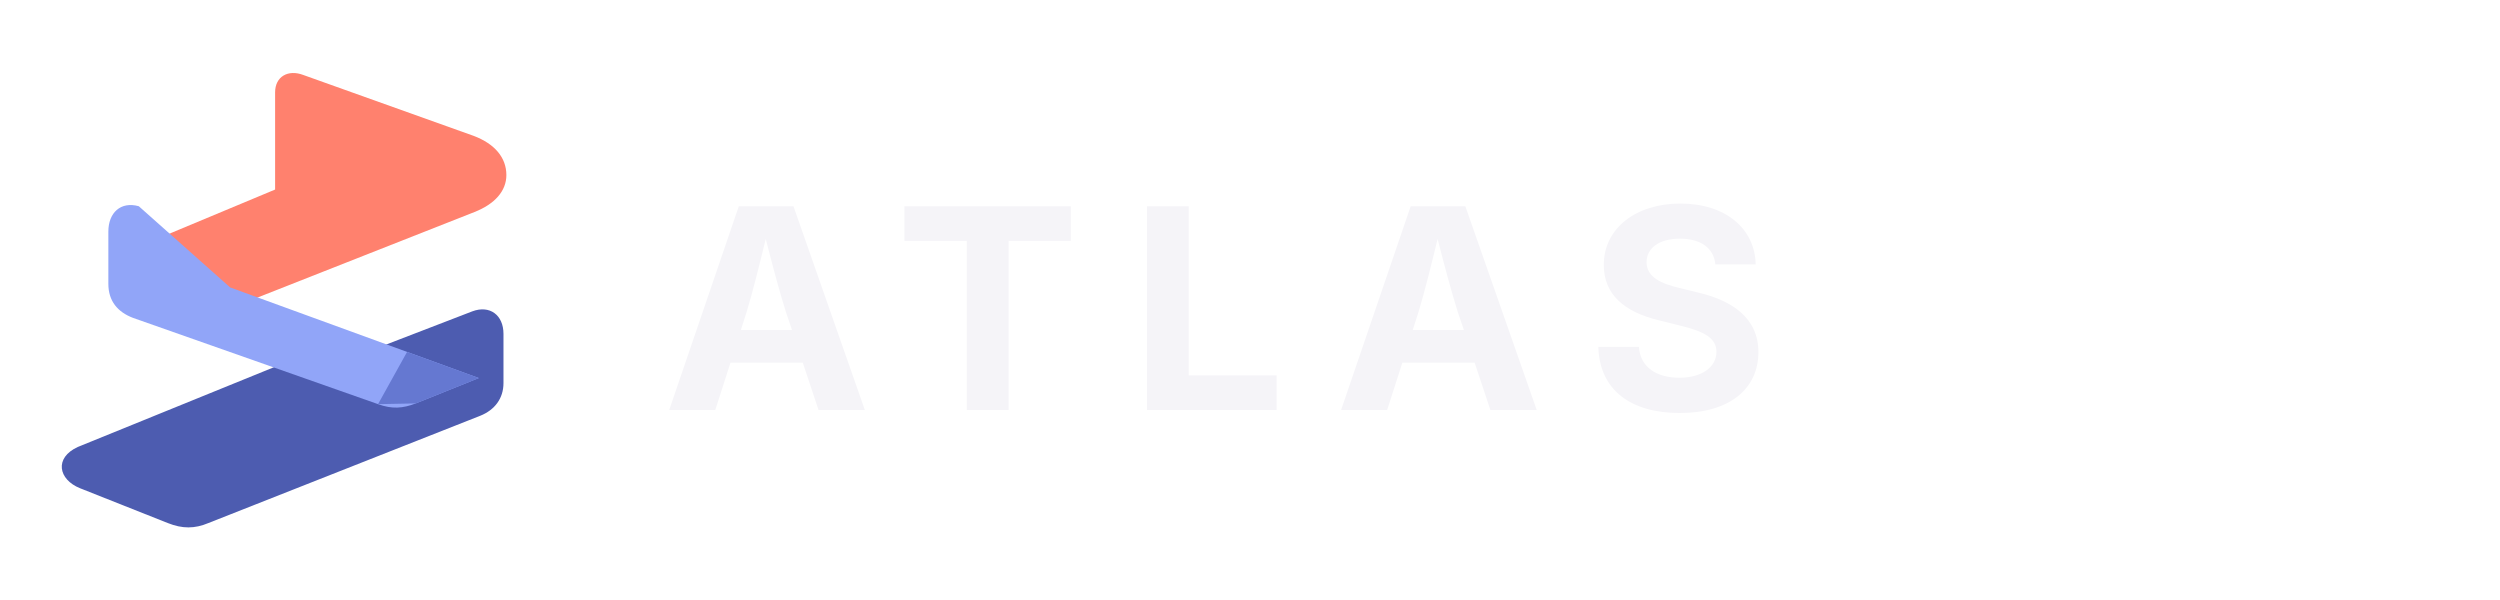
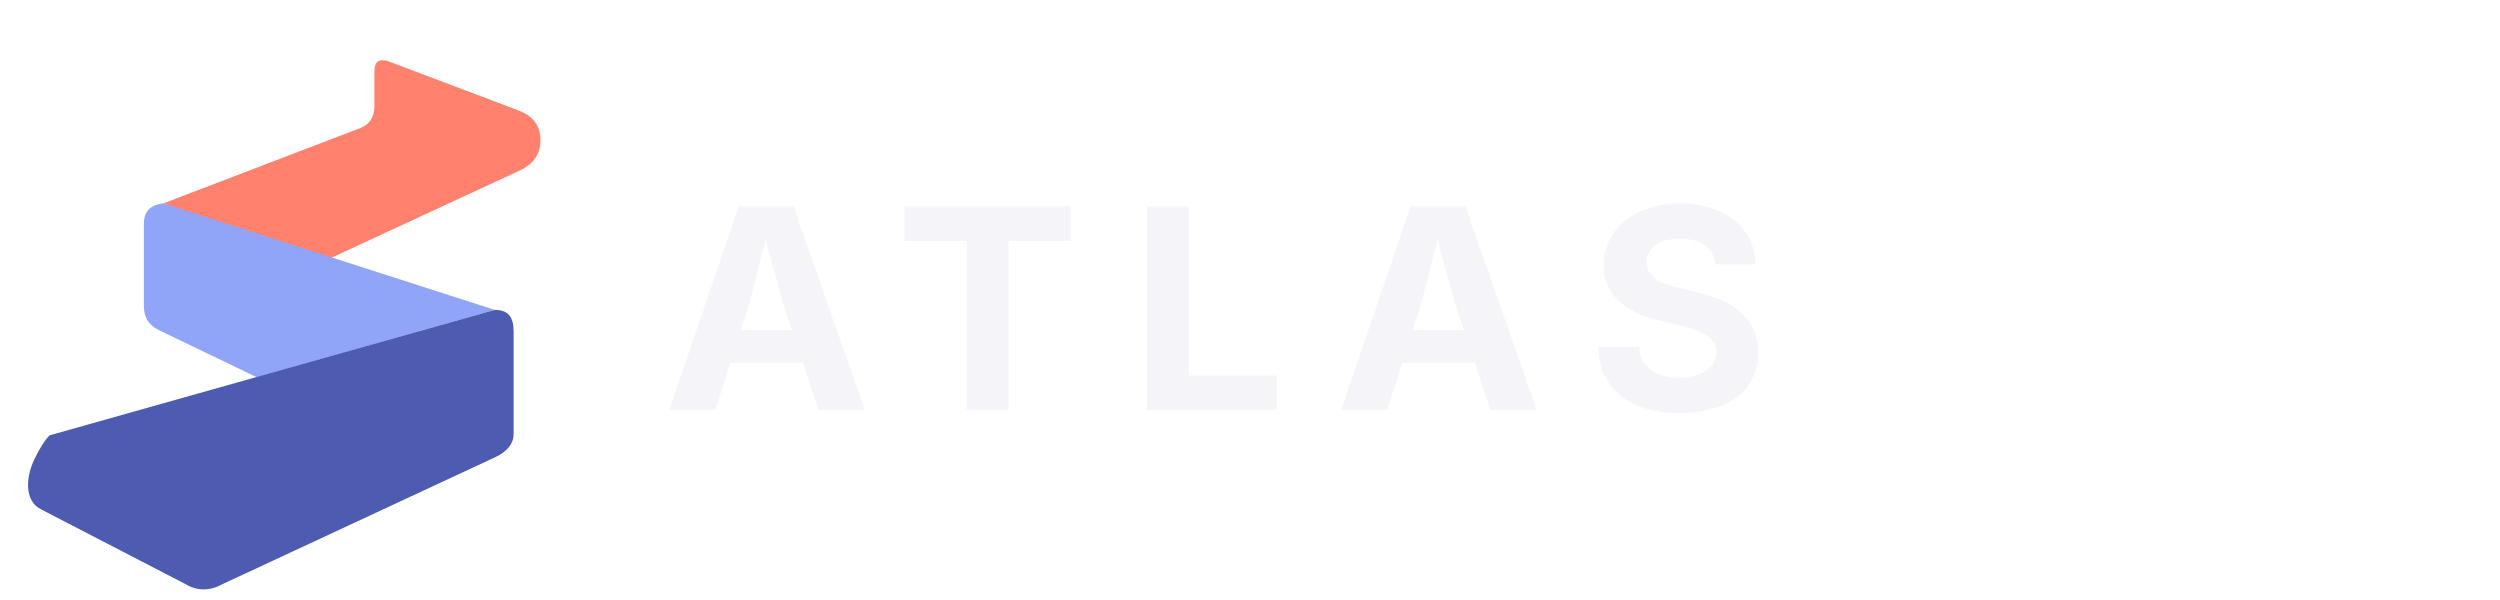
<svg xmlns="http://www.w3.org/2000/svg" width="1000" height="240" viewBox="0 0 1000 240" role="img" aria-label="Atlas logo">
  <g transform="translate(-28 -28) scale(.29)">
-     <path d="M626 573 748 526c24-9 43 5 43 31v68c0 21-12 37-32 45L384 818c-19 8-36 8-56 0l-121-48c-30-12-36-42-3-57l364-148z" fill="#4d5cb0" />
-     <path d="M476 224c0-22 18-32 39-24l235 84c29 11 45 30 45 54 0 22-16 40-44 51L411 523l-153-74 218-91z" fill="#ff816e" />
-     <path d="M288 381c-25-7-42 9-42 35v72c0 24 13 39 34 47l338 119c19 7 34 6 52-1l87-35-343-125z" fill="#91a5f8" />
-     <path d="m618 654 52-1 87-35-99-36z" fill="#6578d1" />
+     <path d="M613 195q0-20 19-14l180 68q29 11 30 39 1 29-27 43L543 457 322 377l272-104q19-8 19-30z" fill="#ff816e" />
+     <path d="M322 377 779 524 451 617 318 553q-23-10-23-34V405q0-25 27-28z" fill="#91a5f8" />
+     <path d="M165 697 779 524c18 0 26 9 26 30v141q0 20-25 32L404 902q-27 15-52 0L153 799c-24-12-21-47-7-73 6-12 12-22 19-29z" fill="#4d5cb0" />
  </g>
  <text x="265" y="164" fill="#f5f4f8" font-family="Inter, Avenir Next, Helvetica Neue, Arial, sans-serif" font-size="112" font-weight="700" letter-spacing="19">ATLAS</text>
</svg>
